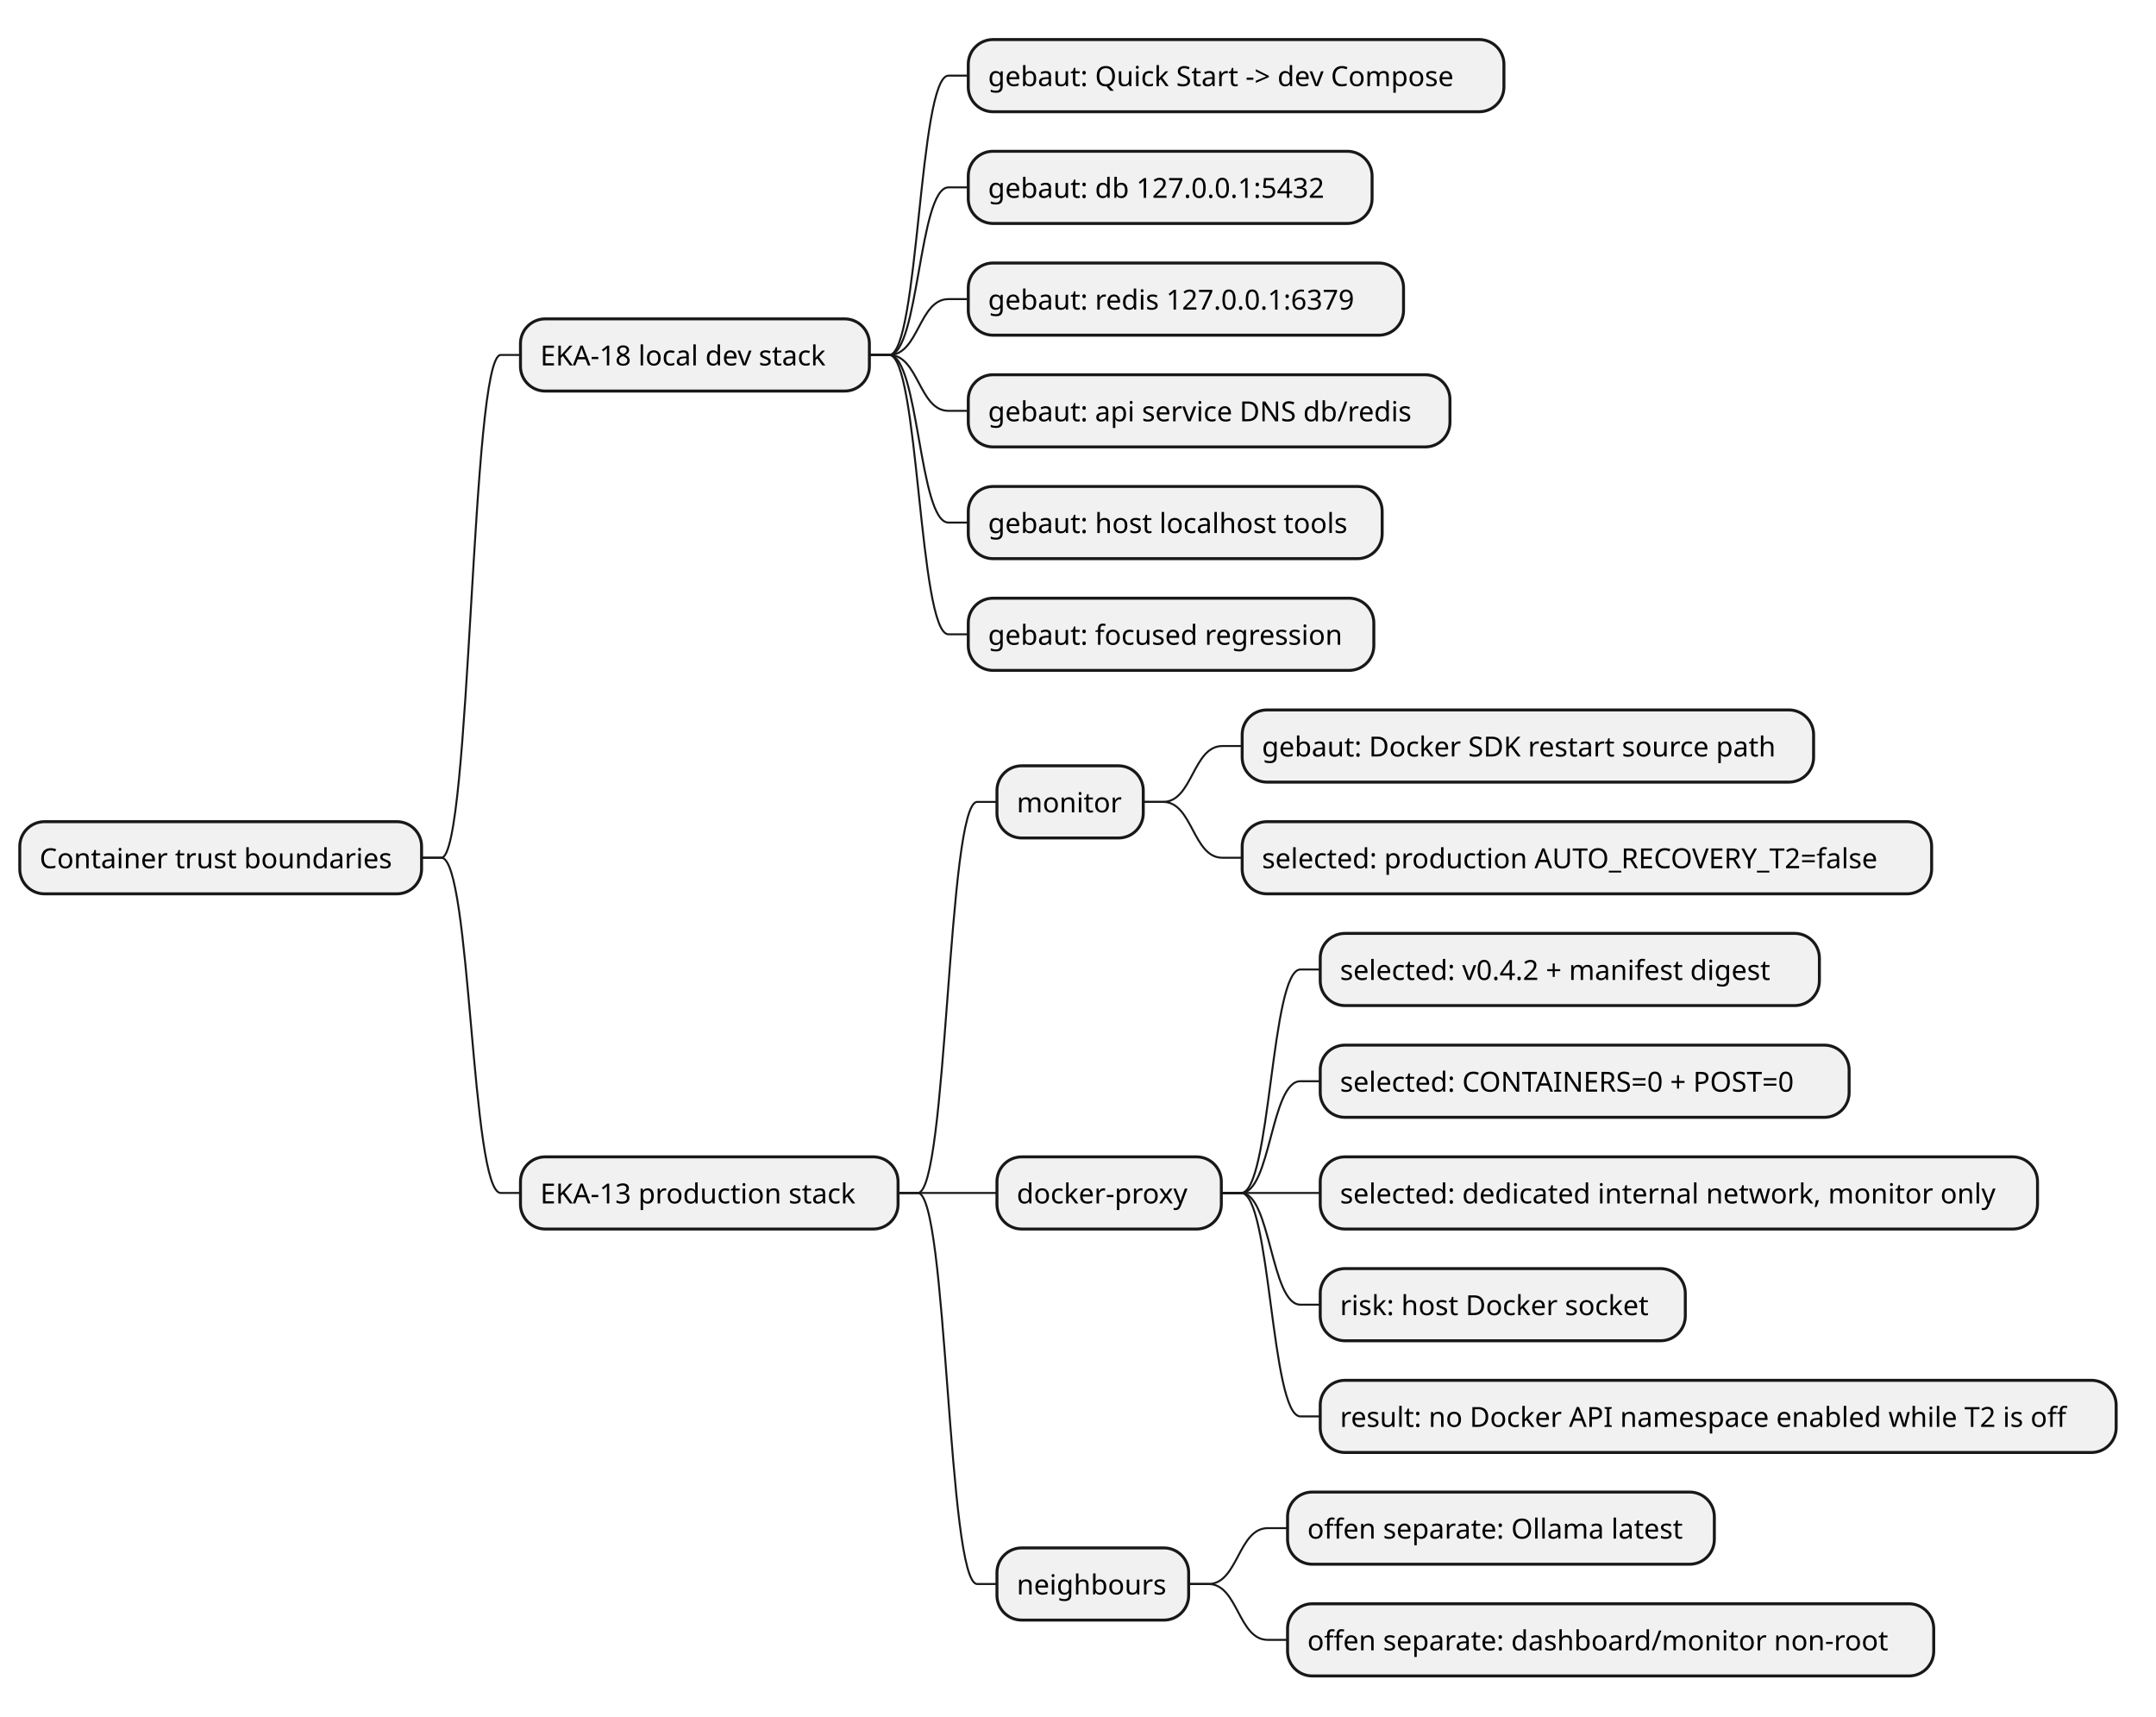
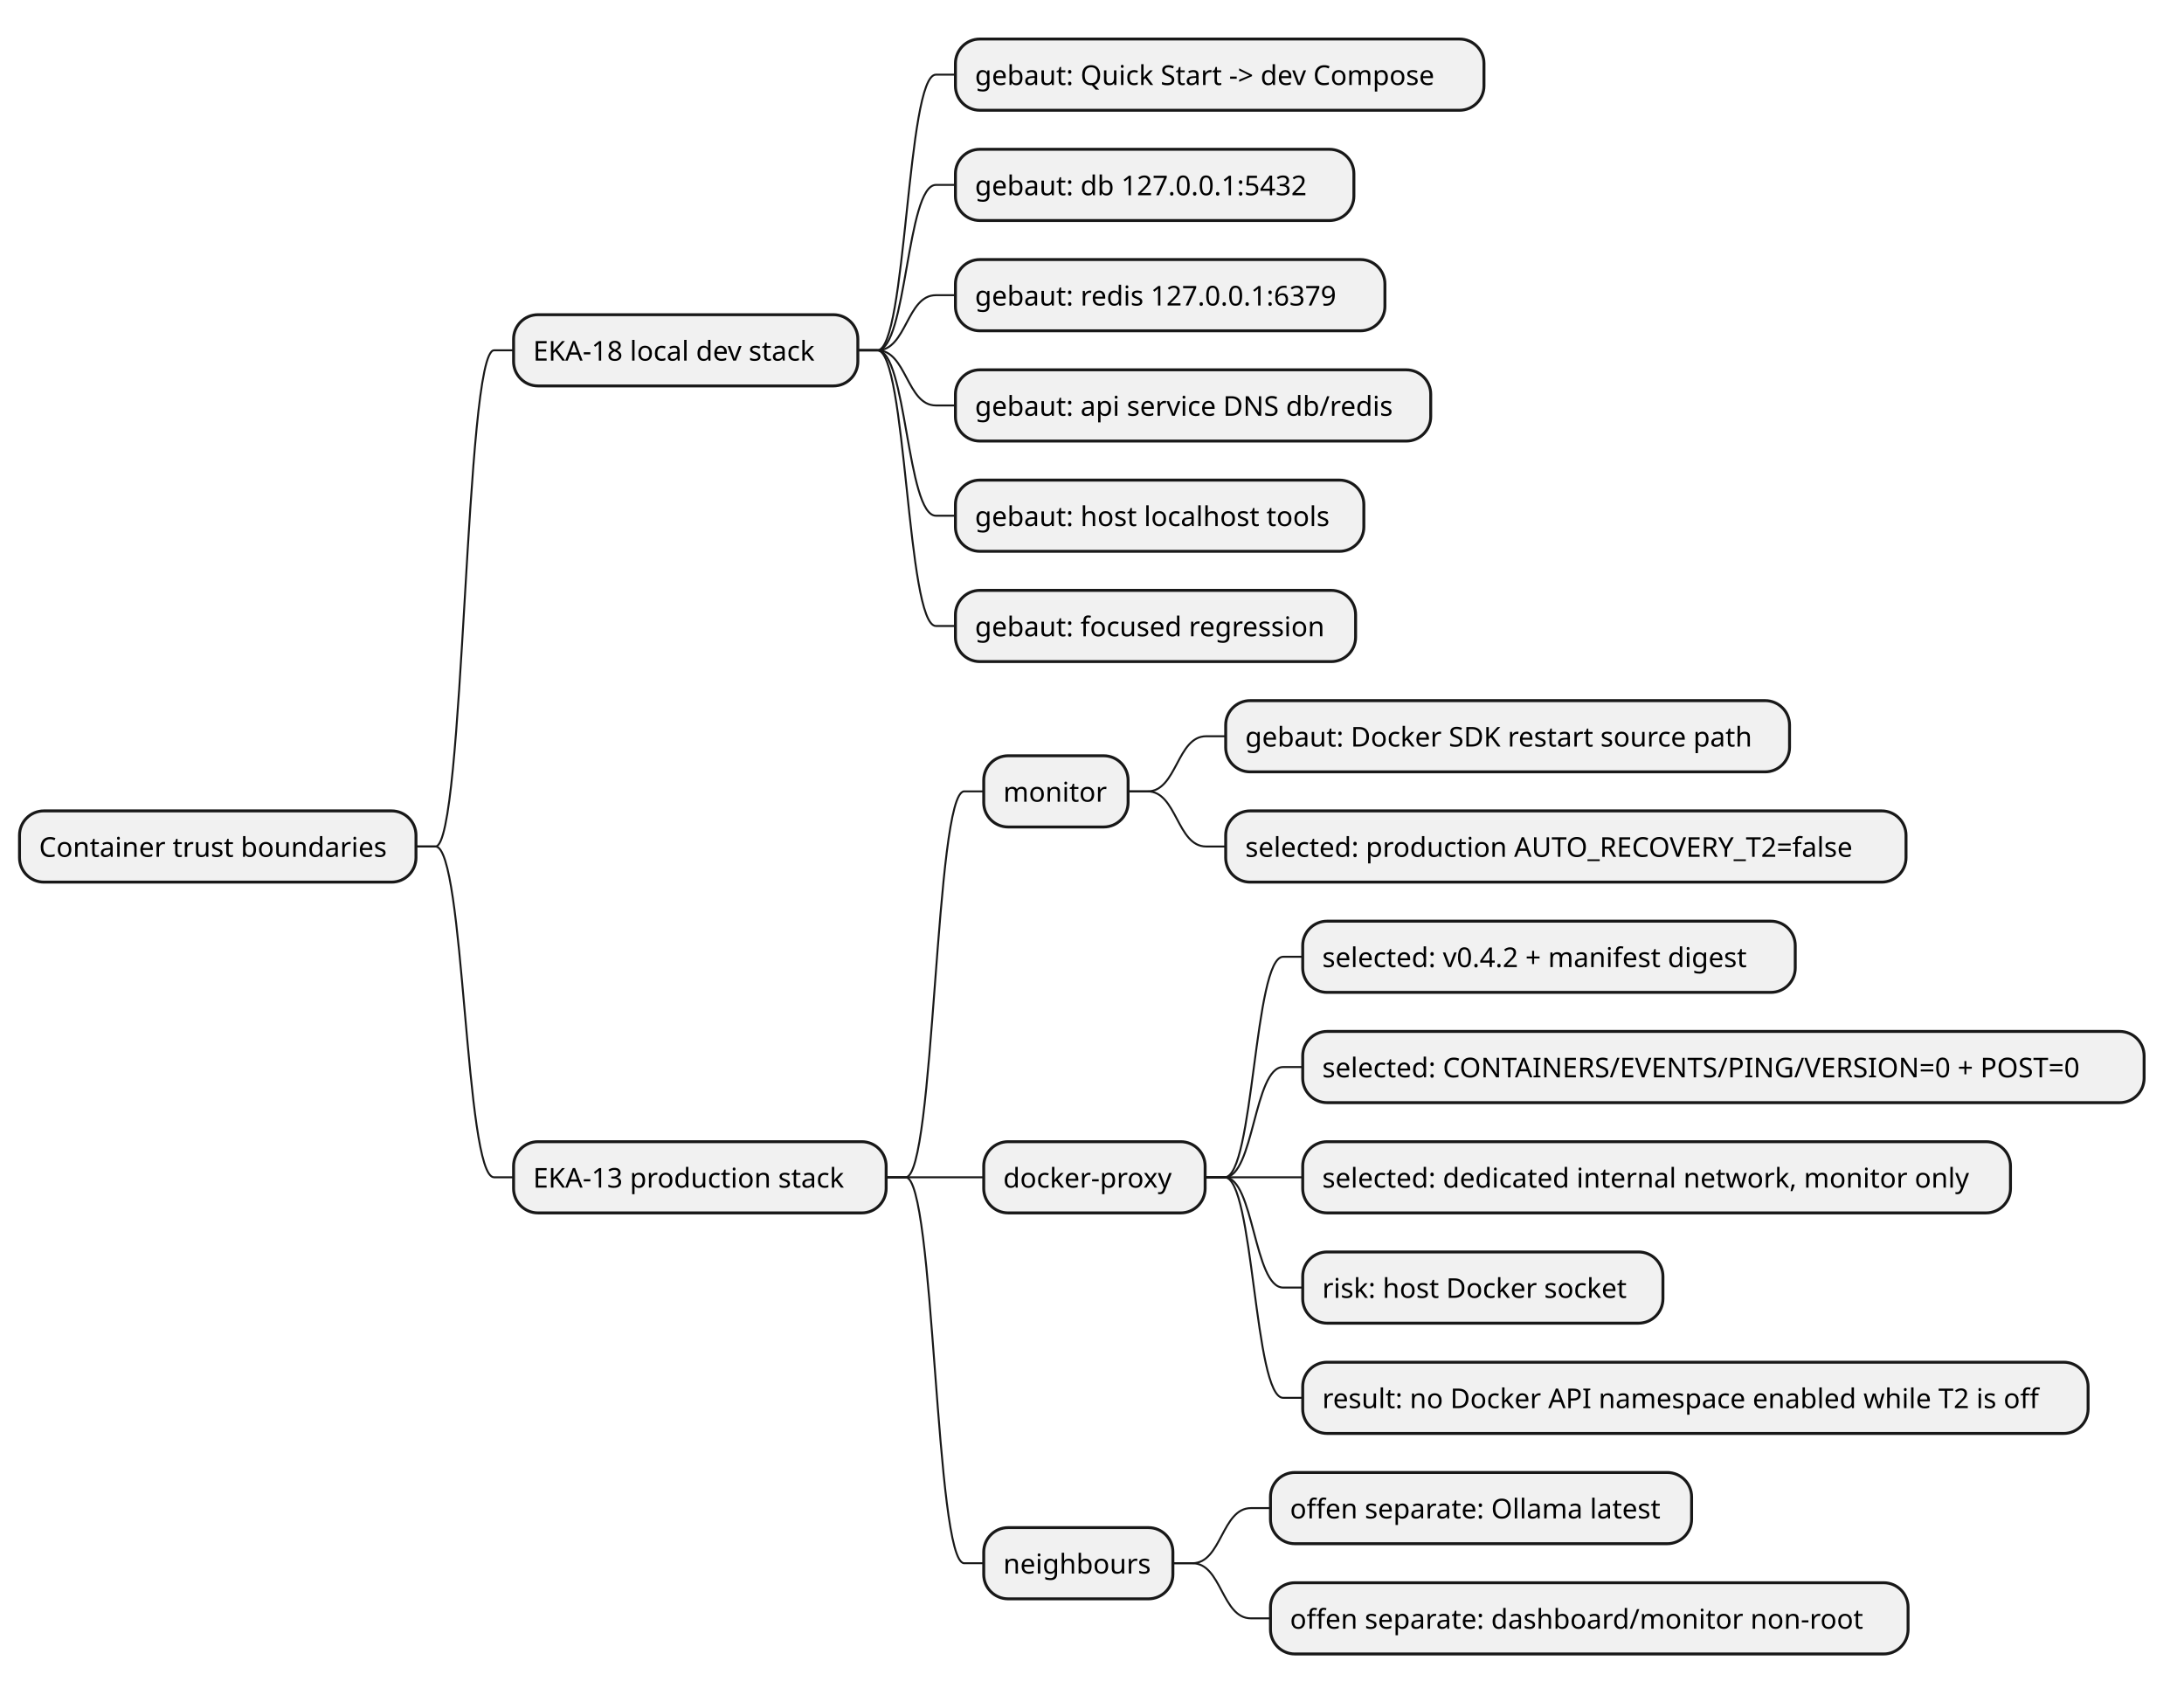
- <svg xmlns="http://www.w3.org/2000/svg" version="1.1" data-diagram-type="MINDMAP" style="width:1090px;height:868px;background:#FFFFFF;" width="1090px" height="868px" viewBox="0 0 1090 868" zoomAndPan="magnify" preserveAspectRatio="none" contentStyleType="text/css">
+ <svg xmlns="http://www.w3.org/2000/svg" version="1.1" data-diagram-type="MINDMAP" style="width:1119px;height:868px;background:#FFFFFF;" width="1119px" height="868px" viewBox="0 0 1119 868" zoomAndPan="magnify" preserveAspectRatio="none" contentStyleType="text/css">
  <defs />
  <g font-family="sans-serif" lengthAdjust="spacing">
    <rect x="10" y="415.418" width="203.135" height="36.488" fill="#F1F1F1" style="stroke:#181818;stroke-width:1.5;" rx="12.5" ry="12.5" />
    <text x="20" y="438.953" fill="#000" font-size="14" textLength="183.135">Container trust boundaries</text>
    <rect x="263.135" y="161.221" width="176.393" height="36.488" fill="#F1F1F1" style="stroke:#181818;stroke-width:1.5;" rx="12.5" ry="12.5" />
    <text x="273.135" y="184.756" fill="#000" font-size="14" textLength="156.393">EKA-18 local dev stack</text>
    <rect x="489.527" y="20" width="270.804" height="36.488" fill="#F1F1F1" style="stroke:#181818;stroke-width:1.5;" rx="12.5" ry="12.5" />
    <text x="499.527" y="43.535" fill="#000" font-size="14" textLength="250.804">gebaut: Quick Start -&gt; dev Compose</text>
    <path d="M439.527,179.465 L449.527,179.465 C464.527,179.465 464.527,38.244 479.527,38.244 L489.527,38.244" style="stroke:#181818;stroke-width:1;" fill="none" />
    <rect x="489.527" y="76.488" width="204.153" height="36.488" fill="#F1F1F1" style="stroke:#181818;stroke-width:1.5;" rx="12.5" ry="12.5" />
    <text x="499.527" y="100.023" fill="#000" font-size="14" textLength="184.153">gebaut: db 127.0.0.1:5432</text>
    <path d="M439.527,179.465 L449.527,179.465 C464.527,179.465 464.527,94.732 479.527,94.732 L489.527,94.732" style="stroke:#181818;stroke-width:1;" fill="none" />
    <rect x="489.527" y="132.977" width="220.054" height="36.488" fill="#F1F1F1" style="stroke:#181818;stroke-width:1.5;" rx="12.5" ry="12.5" />
    <text x="499.527" y="156.512" fill="#000" font-size="14" textLength="200.054">gebaut: redis 127.0.0.1:6379</text>
    <path d="M439.527,179.465 L449.527,179.465 C464.527,179.465 464.527,151.221 479.527,151.221 L489.527,151.221" style="stroke:#181818;stroke-width:1;" fill="none" />
    <rect x="489.527" y="189.465" width="243.521" height="36.488" fill="#F1F1F1" style="stroke:#181818;stroke-width:1.5;" rx="12.5" ry="12.5" />
    <text x="499.527" y="213" fill="#000" font-size="14" textLength="223.521">gebaut: api service DNS db/redis</text>
    <path d="M439.527,179.465 L449.527,179.465 C464.527,179.465 464.527,207.709 479.527,207.709 L489.527,207.709" style="stroke:#181818;stroke-width:1;" fill="none" />
    <rect x="489.527" y="245.953" width="209.253" height="36.488" fill="#F1F1F1" style="stroke:#181818;stroke-width:1.5;" rx="12.5" ry="12.5" />
    <text x="499.527" y="269.488" fill="#000" font-size="14" textLength="189.253">gebaut: host localhost tools</text>
    <path d="M439.527,179.465 L449.527,179.465 C464.527,179.465 464.527,264.197 479.527,264.197 L489.527,264.197" style="stroke:#181818;stroke-width:1;" fill="none" />
    <rect x="489.527" y="302.441" width="205.035" height="36.488" fill="#F1F1F1" style="stroke:#181818;stroke-width:1.5;" rx="12.5" ry="12.5" />
    <text x="499.527" y="325.977" fill="#000" font-size="14" textLength="185.035">gebaut: focused regression</text>
    <path d="M439.527,179.465 L449.527,179.465 C464.527,179.465 464.527,320.686 479.527,320.686 L489.527,320.686" style="stroke:#181818;stroke-width:1;" fill="none" />
    <path d="M213.135,433.662 L223.135,433.662 C238.135,433.662 238.135,179.465 253.135,179.465 L263.135,179.465" style="stroke:#181818;stroke-width:1;" fill="none" />
    <rect x="263.135" y="584.883" width="190.892" height="36.488" fill="#F1F1F1" style="stroke:#181818;stroke-width:1.5;" rx="12.5" ry="12.5" />
    <text x="273.135" y="608.418" fill="#000" font-size="14" textLength="170.892">EKA-13 production stack</text>
    <rect x="504.026" y="387.174" width="73.97" height="36.488" fill="#F1F1F1" style="stroke:#181818;stroke-width:1.5;" rx="12.5" ry="12.5" />
    <text x="514.026" y="410.709" fill="#000" font-size="14" textLength="53.97">monitor</text>
    <rect x="627.996" y="358.93" width="288.898" height="36.488" fill="#F1F1F1" style="stroke:#181818;stroke-width:1.5;" rx="12.5" ry="12.5" />
    <text x="637.996" y="382.465" fill="#000" font-size="14" textLength="268.898">gebaut: Docker SDK restart source path</text>
    <path d="M577.996,405.418 L587.996,405.418 C602.996,405.418 602.996,377.174 617.996,377.174 L627.996,377.174" style="stroke:#181818;stroke-width:1;" fill="none" />
    <rect x="627.996" y="415.418" width="348.576" height="36.488" fill="#F1F1F1" style="stroke:#181818;stroke-width:1.5;" rx="12.5" ry="12.5" />
    <text x="637.996" y="438.953" fill="#000" font-size="14" textLength="328.576">selected: production AUTO_RECOVERY_T2=false</text>
    <path d="M577.996,405.418 L587.996,405.418 C602.996,405.418 602.996,433.662 617.996,433.662 L627.996,433.662" style="stroke:#181818;stroke-width:1;" fill="none" />
    <path d="M454.026,603.127 L464.026,603.127 C479.026,603.127 479.026,405.418 494.026,405.418 L504.026,405.418" style="stroke:#181818;stroke-width:1;" fill="none" />
    <rect x="504.026" y="584.883" width="113.434" height="36.488" fill="#F1F1F1" style="stroke:#181818;stroke-width:1.5;" rx="12.5" ry="12.5" />
    <text x="514.026" y="608.418" fill="#000" font-size="14" textLength="93.434">docker-proxy</text>
    <rect x="667.46" y="471.906" width="252.36" height="36.488" fill="#F1F1F1" style="stroke:#181818;stroke-width:1.5;" rx="12.5" ry="12.5" />
    <text x="677.46" y="495.441" fill="#000" font-size="14" textLength="232.36">selected: v0.4.2 + manifest digest</text>
    <path d="M617.46,603.127 L627.46,603.127 C642.46,603.127 642.46,490.15 657.46,490.15 L667.46,490.15" style="stroke:#181818;stroke-width:1;" fill="none" />
-     <rect x="667.46" y="528.395" width="267.393" height="36.488" fill="#F1F1F1" style="stroke:#181818;stroke-width:1.5;" rx="12.5" ry="12.5" />
-     <text x="677.46" y="551.93" fill="#000" font-size="14" textLength="247.393">selected: CONTAINERS=0 + POST=0</text>
+     <rect x="667.46" y="528.395" width="431.1" height="36.488" fill="#F1F1F1" style="stroke:#181818;stroke-width:1.5;" rx="12.5" ry="12.5" />
+     <text x="677.46" y="551.93" fill="#000" font-size="14" textLength="411.1">selected: CONTAINERS/EVENTS/PING/VERSION=0 + POST=0</text>
    <path d="M617.46,603.127 L627.46,603.127 C642.46,603.127 642.46,546.639 657.46,546.639 L667.46,546.639" style="stroke:#181818;stroke-width:1;" fill="none" />
    <rect x="667.46" y="584.883" width="362.638" height="36.488" fill="#F1F1F1" style="stroke:#181818;stroke-width:1.5;" rx="12.5" ry="12.5" />
    <text x="677.46" y="608.418" fill="#000" font-size="14" textLength="342.638">selected: dedicated internal network, monitor only</text>
    <path d="M617.46,603.127 L627.46,603.127 C642.46,603.127 642.46,603.127 657.46,603.127 L667.46,603.127" style="stroke:#181818;stroke-width:1;" fill="none" />
    <rect x="667.46" y="641.371" width="184.568" height="36.488" fill="#F1F1F1" style="stroke:#181818;stroke-width:1.5;" rx="12.5" ry="12.5" />
    <text x="677.46" y="664.906" fill="#000" font-size="14" textLength="164.568">risk: host Docker socket</text>
    <path d="M617.46,603.127 L627.46,603.127 C642.46,603.127 642.46,659.615 657.46,659.615 L667.46,659.615" style="stroke:#181818;stroke-width:1;" fill="none" />
    <rect x="667.46" y="697.859" width="402.402" height="36.488" fill="#F1F1F1" style="stroke:#181818;stroke-width:1.5;" rx="12.5" ry="12.5" />
    <text x="677.46" y="721.395" fill="#000" font-size="14" textLength="382.402">result: no Docker API namespace enabled while T2 is off</text>
    <path d="M617.46,603.127 L627.46,603.127 C642.46,603.127 642.46,716.104 657.46,716.104 L667.46,716.104" style="stroke:#181818;stroke-width:1;" fill="none" />
    <path d="M454.026,603.127 L464.026,603.127 C479.026,603.127 479.026,603.127 494.026,603.127 L504.026,603.127" style="stroke:#181818;stroke-width:1;" fill="none" />
    <rect x="504.026" y="782.592" width="96.918" height="36.488" fill="#F1F1F1" style="stroke:#181818;stroke-width:1.5;" rx="12.5" ry="12.5" />
    <text x="514.026" y="806.127" fill="#000" font-size="14" textLength="76.918">neighbours</text>
    <rect x="650.944" y="754.348" width="215.768" height="36.488" fill="#F1F1F1" style="stroke:#181818;stroke-width:1.5;" rx="12.5" ry="12.5" />
    <text x="660.944" y="777.883" fill="#000" font-size="14" textLength="195.768">offen separate: Ollama latest</text>
    <path d="M600.944,800.836 L610.944,800.836 C625.944,800.836 625.944,772.592 640.944,772.592 L650.944,772.592" style="stroke:#181818;stroke-width:1;" fill="none" />
    <rect x="650.944" y="810.836" width="326.681" height="36.488" fill="#F1F1F1" style="stroke:#181818;stroke-width:1.5;" rx="12.5" ry="12.5" />
    <text x="660.944" y="834.371" fill="#000" font-size="14" textLength="306.681">offen separate: dashboard/monitor non-root</text>
    <path d="M600.944,800.836 L610.944,800.836 C625.944,800.836 625.944,829.08 640.944,829.08 L650.944,829.08" style="stroke:#181818;stroke-width:1;" fill="none" />
    <path d="M454.026,603.127 L464.026,603.127 C479.026,603.127 479.026,800.836 494.026,800.836 L504.026,800.836" style="stroke:#181818;stroke-width:1;" fill="none" />
    <path d="M213.135,433.662 L223.135,433.662 C238.135,433.662 238.135,603.127 253.135,603.127 L263.135,603.127" style="stroke:#181818;stroke-width:1;" fill="none" />
  </g>
</svg>
